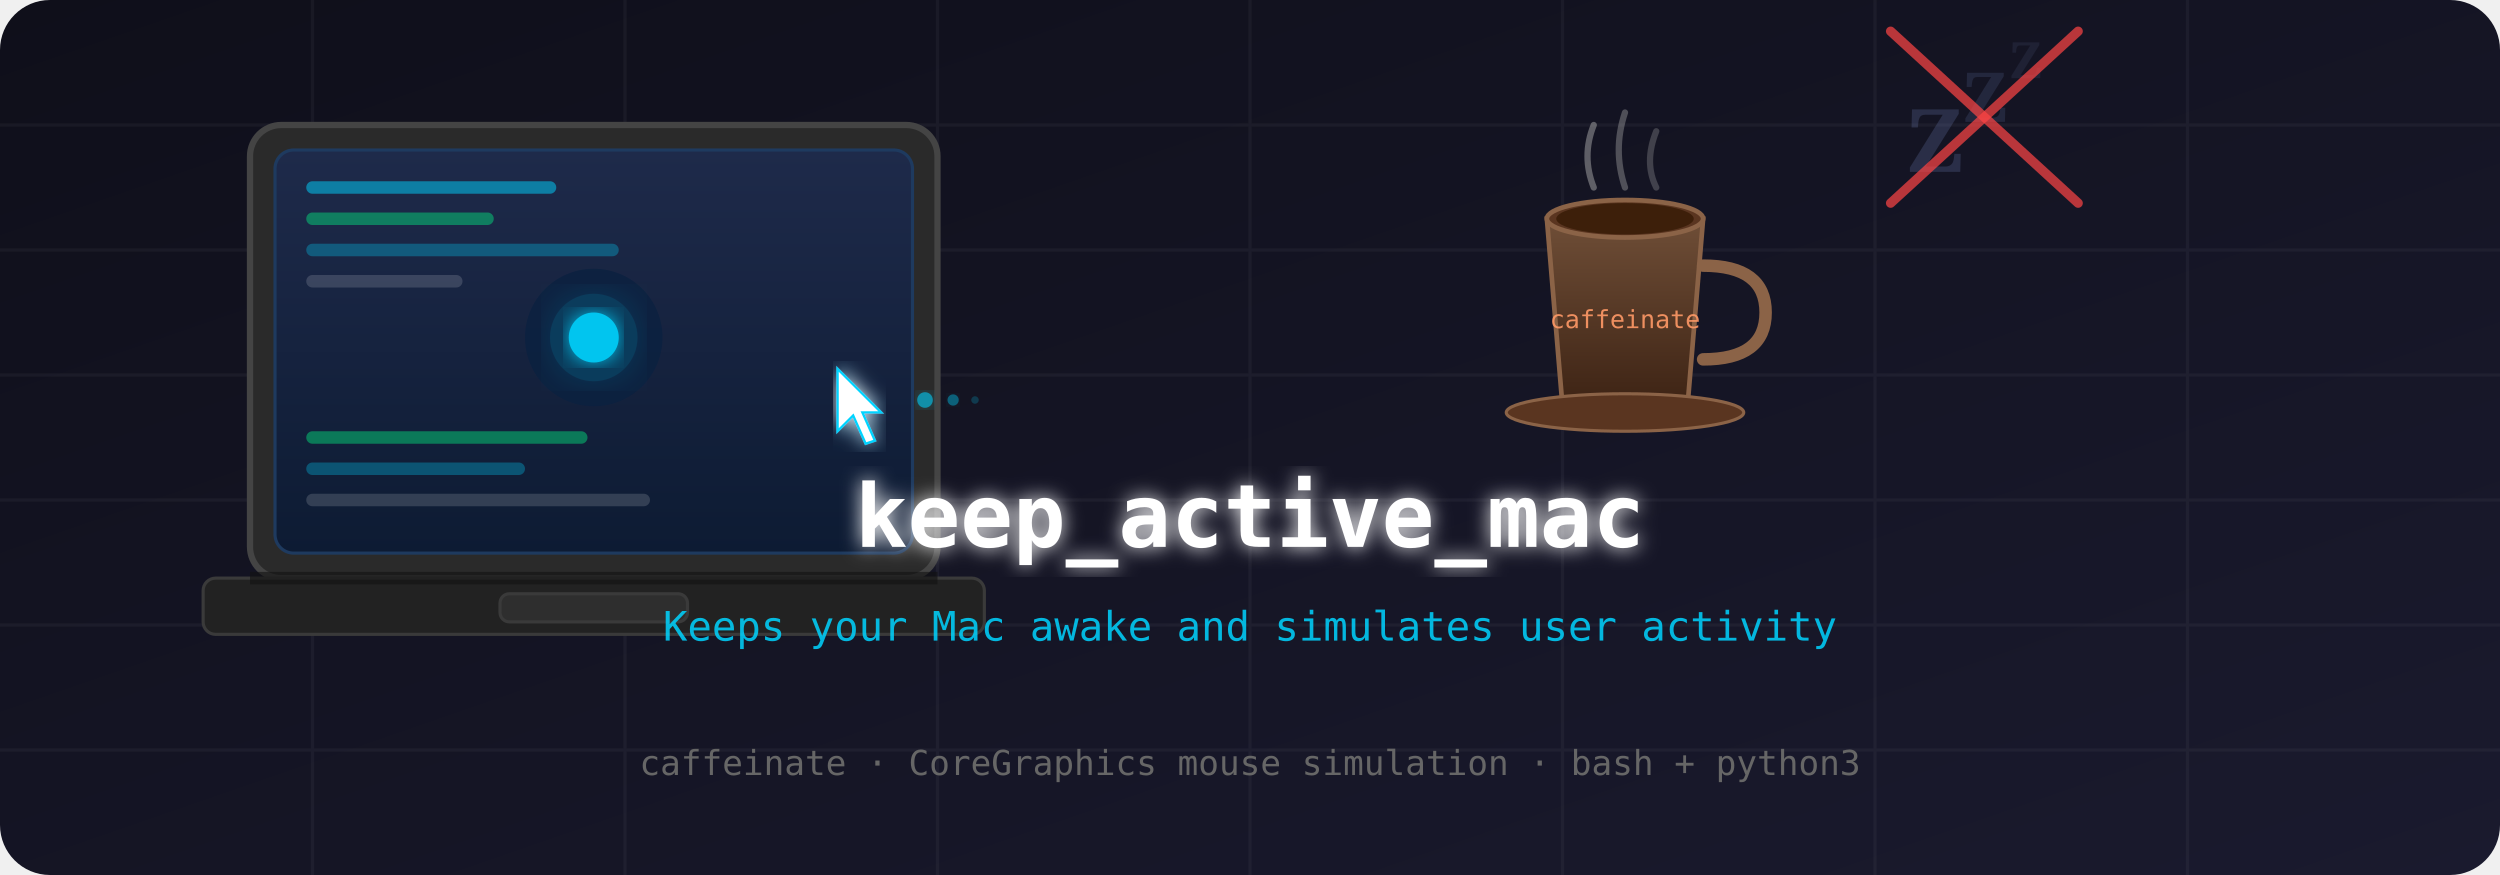
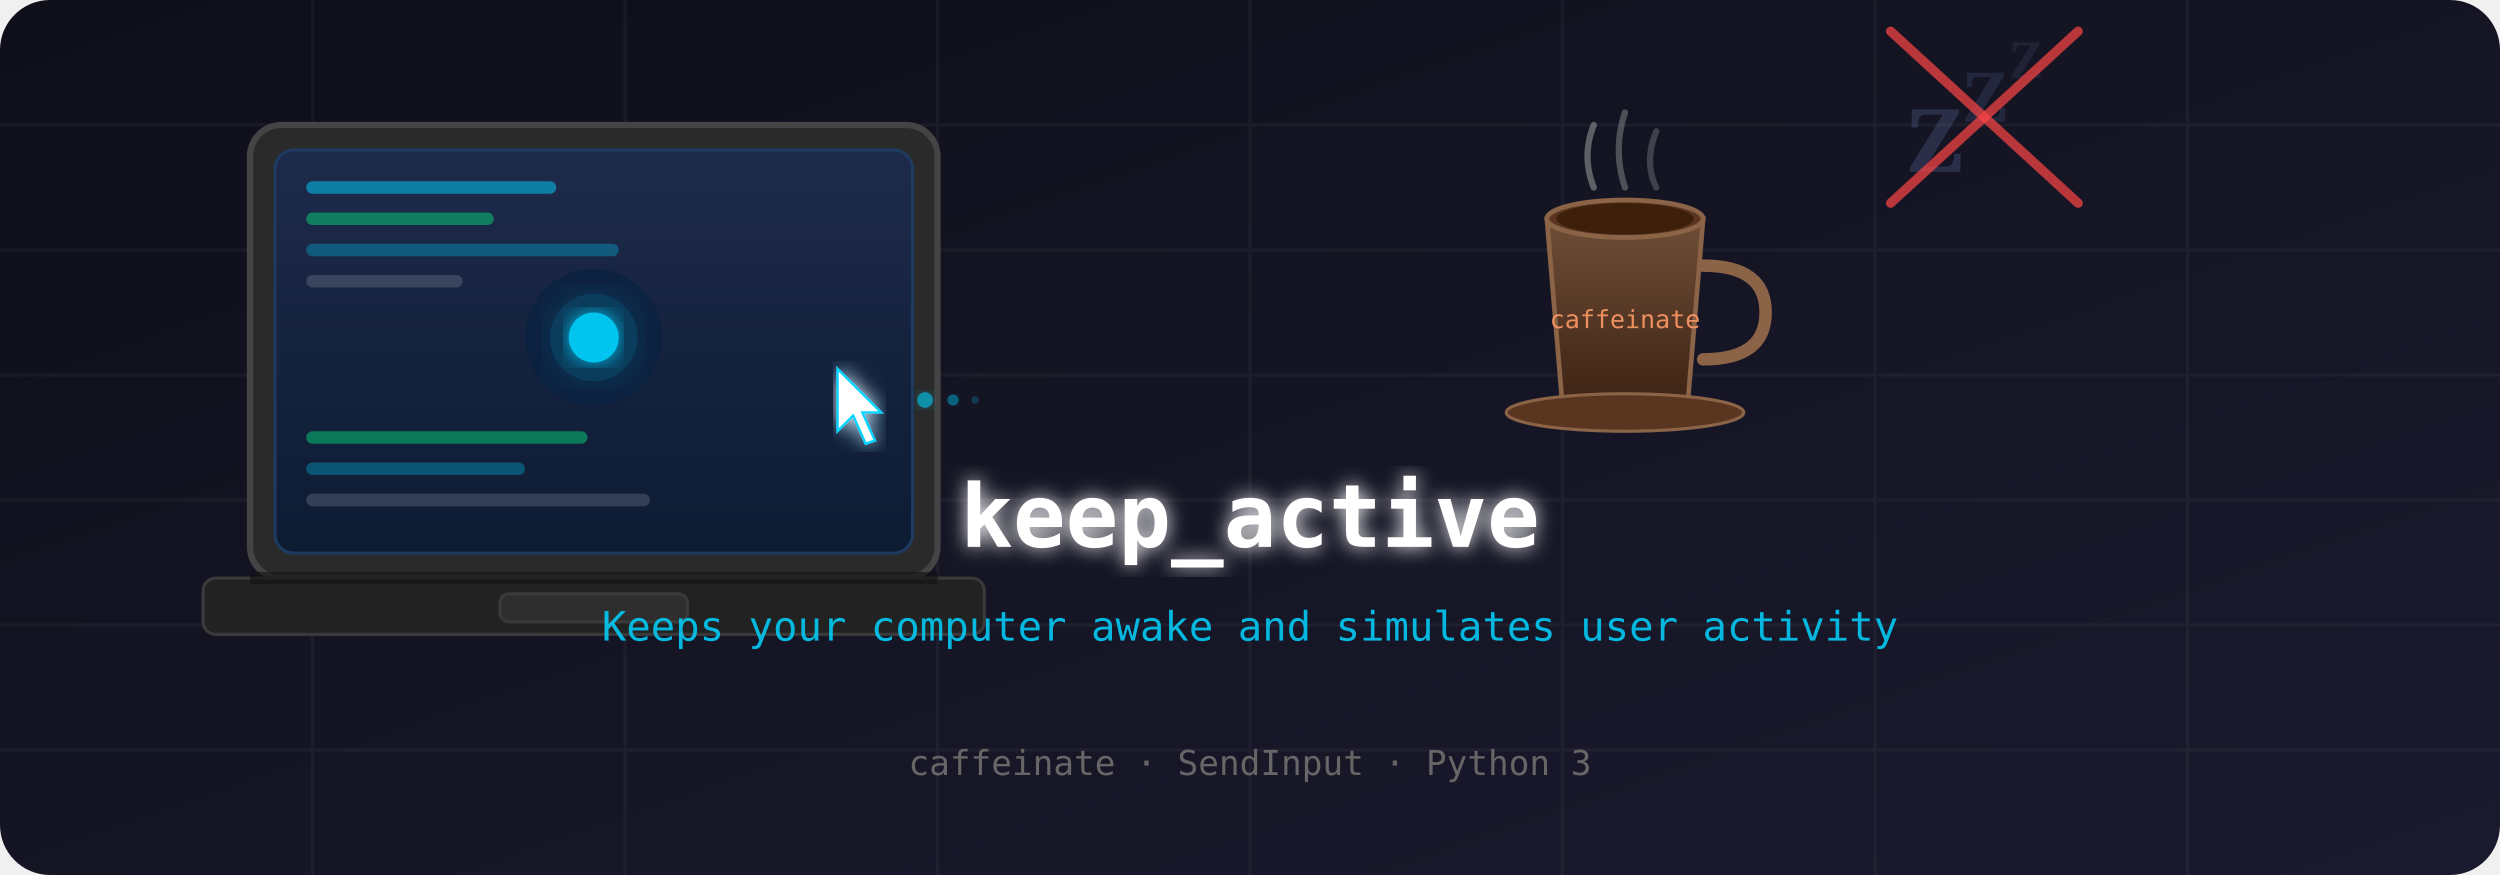
<svg xmlns="http://www.w3.org/2000/svg" viewBox="0 0 800 280" width="800" height="280">
  <defs>
    <linearGradient id="bg" x1="0%" y1="0%" x2="100%" y2="100%">
      <stop offset="0%" style="stop-color:#0f0f1a" />
      <stop offset="100%" style="stop-color:#1a1a2e" />
    </linearGradient>
    <linearGradient id="screenGlow" x1="0%" y1="0%" x2="0%" y2="100%">
      <stop offset="0%" style="stop-color:#1e2a4a" />
      <stop offset="100%" style="stop-color:#0d1b33" />
    </linearGradient>
    <linearGradient id="coffeeGrad" x1="0%" y1="0%" x2="0%" y2="100%">
      <stop offset="0%" style="stop-color:#6f4e37" />
      <stop offset="100%" style="stop-color:#3d2314" />
    </linearGradient>
    <filter id="glow">
      <feGaussianBlur stdDeviation="3" result="coloredBlur" />
      <feMerge>
        <feMergeNode in="coloredBlur" />
        <feMergeNode in="SourceGraphic" />
      </feMerge>
    </filter>
    <filter id="softGlow">
      <feGaussianBlur stdDeviation="6" result="coloredBlur" />
      <feMerge>
        <feMergeNode in="coloredBlur" />
        <feMergeNode in="SourceGraphic" />
      </feMerge>
    </filter>
  </defs>
  <rect width="800" height="280" fill="url(#bg)" rx="16" />
  <g opacity="0.04" stroke="#ffffff" stroke-width="1">
    <line x1="0" y1="40" x2="800" y2="40" />
    <line x1="0" y1="80" x2="800" y2="80" />
    <line x1="0" y1="120" x2="800" y2="120" />
    <line x1="0" y1="160" x2="800" y2="160" />
    <line x1="0" y1="200" x2="800" y2="200" />
    <line x1="0" y1="240" x2="800" y2="240" />
    <line x1="100" y1="0" x2="100" y2="280" />
    <line x1="200" y1="0" x2="200" y2="280" />
    <line x1="300" y1="0" x2="300" y2="280" />
    <line x1="400" y1="0" x2="400" y2="280" />
    <line x1="500" y1="0" x2="500" y2="280" />
    <line x1="600" y1="0" x2="600" y2="280" />
    <line x1="700" y1="0" x2="700" y2="280" />
  </g>
  <g transform="translate(80, 40)">
    <rect x="0" y="0" width="220" height="145" rx="10" fill="#2a2a2a" stroke="#444" stroke-width="2" />
    <rect x="8" y="8" width="204" height="129" rx="6" fill="url(#screenGlow)" stroke="#1e3a5f" stroke-width="1" />
    <circle cx="110" cy="68" r="22" fill="#0a2040" opacity="0.8" />
    <circle cx="110" cy="68" r="14" fill="#00d4ff" opacity="0.15" filter="url(#softGlow)" />
    <circle cx="110" cy="68" r="8" fill="#00d4ff" opacity="0.9" filter="url(#glow)">
      <animate attributeName="r" values="8;11;8" dur="2s" repeatCount="indefinite" />
      <animate attributeName="opacity" values="0.9;0.4;0.9" dur="2s" repeatCount="indefinite" />
    </circle>
    <rect x="18" y="18" width="80" height="4" rx="2" fill="#00d4ff" opacity="0.5" />
    <rect x="18" y="28" width="60" height="4" rx="2" fill="#00ff88" opacity="0.4" />
    <rect x="18" y="38" width="100" height="4" rx="2" fill="#00d4ff" opacity="0.3" />
    <rect x="18" y="48" width="50" height="4" rx="2" fill="#ffffff" opacity="0.15" />
    <rect x="18" y="98" width="90" height="4" rx="2" fill="#00ff88" opacity="0.4" />
    <rect x="18" y="108" width="70" height="4" rx="2" fill="#00d4ff" opacity="0.3" />
    <rect x="18" y="118" width="110" height="4" rx="2" fill="#ffffff" opacity="0.15" />
    <rect x="-15" y="145" width="250" height="18" rx="4" fill="#222" stroke="#3a3a3a" stroke-width="1" />
    <rect x="80" y="150" width="60" height="9" rx="3" fill="#2e2e2e" stroke="#3a3a3a" stroke-width="1" />
    <rect x="0" y="143" width="220" height="4" fill="#111" opacity="0.6" />
  </g>
  <g transform="translate(268, 118)" filter="url(#glow)">
    <polygon points="0,0 0,20 5,15 9,24 12,23 8,14 14,14" fill="#ffffff" stroke="#00d4ff" stroke-width="0.8" />
    <animate attributeName="transform" values="translate(268,118);translate(272,118);translate(268,118)" dur="2s" repeatCount="indefinite" />
  </g>
  <circle cx="296" cy="128" r="2.5" fill="#00d4ff" opacity="0.6" filter="url(#glow)">
    <animate attributeName="opacity" values="0.6;0;0.6" dur="2s" repeatCount="indefinite" />
  </circle>
  <circle cx="305" cy="128" r="1.8" fill="#00d4ff" opacity="0.4" filter="url(#glow)">
    <animate attributeName="opacity" values="0.4;0;0.4" dur="2s" begin="0.1s" repeatCount="indefinite" />
  </circle>
  <circle cx="312" cy="128" r="1.2" fill="#00d4ff" opacity="0.2">
    <animate attributeName="opacity" values="0.2;0;0.2" dur="2s" begin="0.2s" repeatCount="indefinite" />
  </circle>
  <g transform="translate(490, 60)">
    <path d="M20,0 Q16,-10 20,-20" stroke="#aaa" stroke-width="2" fill="none" opacity="0.5" stroke-linecap="round">
      <animate attributeName="opacity" values="0.5;0.1;0.5" dur="2s" repeatCount="indefinite" />
      <animate attributeName="d" values="M20,0 Q16,-10 20,-20;M20,0 Q24,-10 20,-20;M20,0 Q16,-10 20,-20" dur="2s" repeatCount="indefinite" />
    </path>
    <path d="M30,0 Q26,-12 30,-24" stroke="#aaa" stroke-width="2" fill="none" opacity="0.4" stroke-linecap="round">
      <animate attributeName="opacity" values="0.4;0.1;0.4" dur="2.4s" repeatCount="indefinite" />
      <animate attributeName="d" values="M30,0 Q34,-12 30,-24;M30,0 Q26,-12 30,-24;M30,0 Q34,-12 30,-24" dur="2.4s" repeatCount="indefinite" />
    </path>
    <path d="M40,0 Q36,-8 40,-18" stroke="#aaa" stroke-width="2" fill="none" opacity="0.3" stroke-linecap="round">
      <animate attributeName="opacity" values="0.3;0.1;0.3" dur="1.8s" repeatCount="indefinite" />
    </path>
    <path d="M5,10 L10,70 L50,70 L55,10 Z" fill="url(#coffeeGrad)" stroke="#8B6347" stroke-width="1.5" rx="2" />
    <ellipse cx="30" cy="10" rx="25" ry="6" fill="#5a3520" stroke="#8B6347" stroke-width="1.5" />
    <ellipse cx="30" cy="10" rx="22" ry="5" fill="#3d1f0a" />
    <path d="M55,25 Q75,25 75,40 Q75,55 55,55" stroke="#8B6347" stroke-width="4" fill="none" stroke-linecap="round" />
    <ellipse cx="30" cy="72" rx="38" ry="6" fill="#5a3520" stroke="#8B6347" stroke-width="1" />
    <text x="30" y="45" font-family="monospace" font-size="8" fill="#ff9966" text-anchor="middle" opacity="0.9">caffeinate</text>
  </g>
  <g transform="translate(610, 55)">
    <text x="0" y="0" font-family="serif" font-size="28" fill="#6b7db3" opacity="0.25" font-weight="bold">Z</text>
    <text x="18" y="-16" font-family="serif" font-size="22" fill="#6b7db3" opacity="0.18" font-weight="bold">Z</text>
    <text x="33" y="-30" font-family="serif" font-size="16" fill="#6b7db3" opacity="0.12" font-weight="bold">Z</text>
    <line x1="-5" y1="-45" x2="55" y2="10" stroke="#ff4444" stroke-width="3" stroke-linecap="round" opacity="0.7" />
    <line x1="55" y1="-45" x2="-5" y2="10" stroke="#ff4444" stroke-width="3" stroke-linecap="round" opacity="0.7" />
  </g>
-   <text x="400" y="175" font-family="monospace" font-size="28" font-weight="bold" fill="#ffffff" text-anchor="middle" filter="url(#glow)">keep_active_mac</text>
-   <text x="400" y="205" font-family="monospace" font-size="13" fill="#00d4ff" text-anchor="middle" opacity="0.85">Keeps your Mac awake and simulates user activity</text>
-   <text x="400" y="248" font-family="monospace" font-size="11" fill="#666" text-anchor="middle">caffeinate  ·  CoreGraphics mouse simulation  ·  bash + python3</text>
+   <text x="400" y="175" font-family="monospace" font-size="28" font-weight="bold" fill="#ffffff" text-anchor="middle" filter="url(#glow)">keep_active</text>
+   <text x="400" y="205" font-family="monospace" font-size="13" fill="#00d4ff" text-anchor="middle" opacity="0.85">Keeps your computer awake and simulates user activity</text>
+   <text x="400" y="248" font-family="monospace" font-size="11" fill="#666" text-anchor="middle">caffeinate  ·  SendInput  ·  Python 3</text>
</svg>
